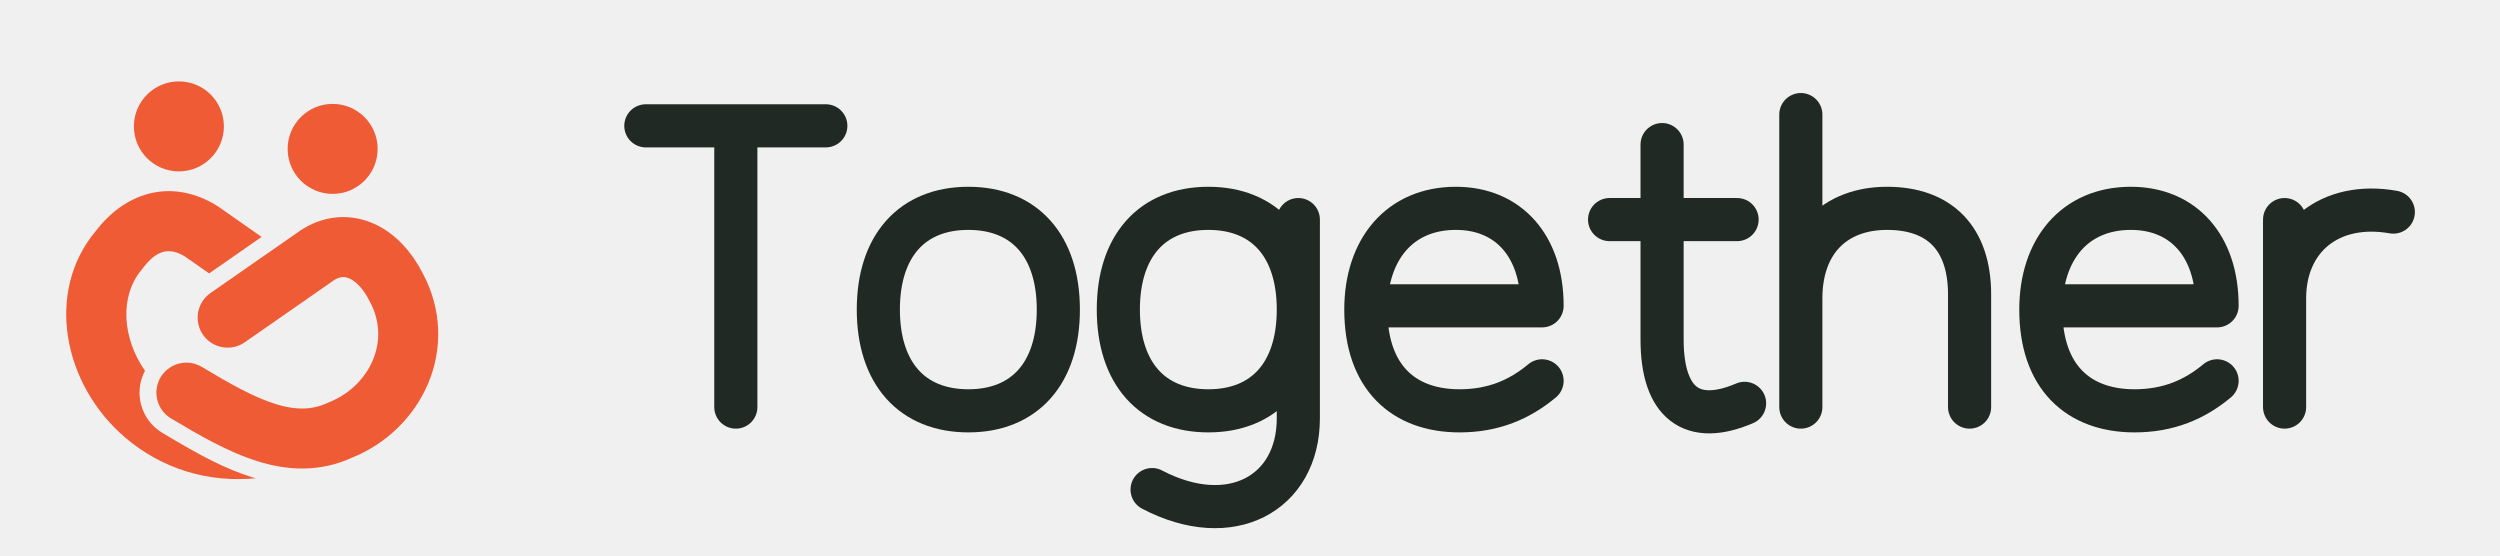
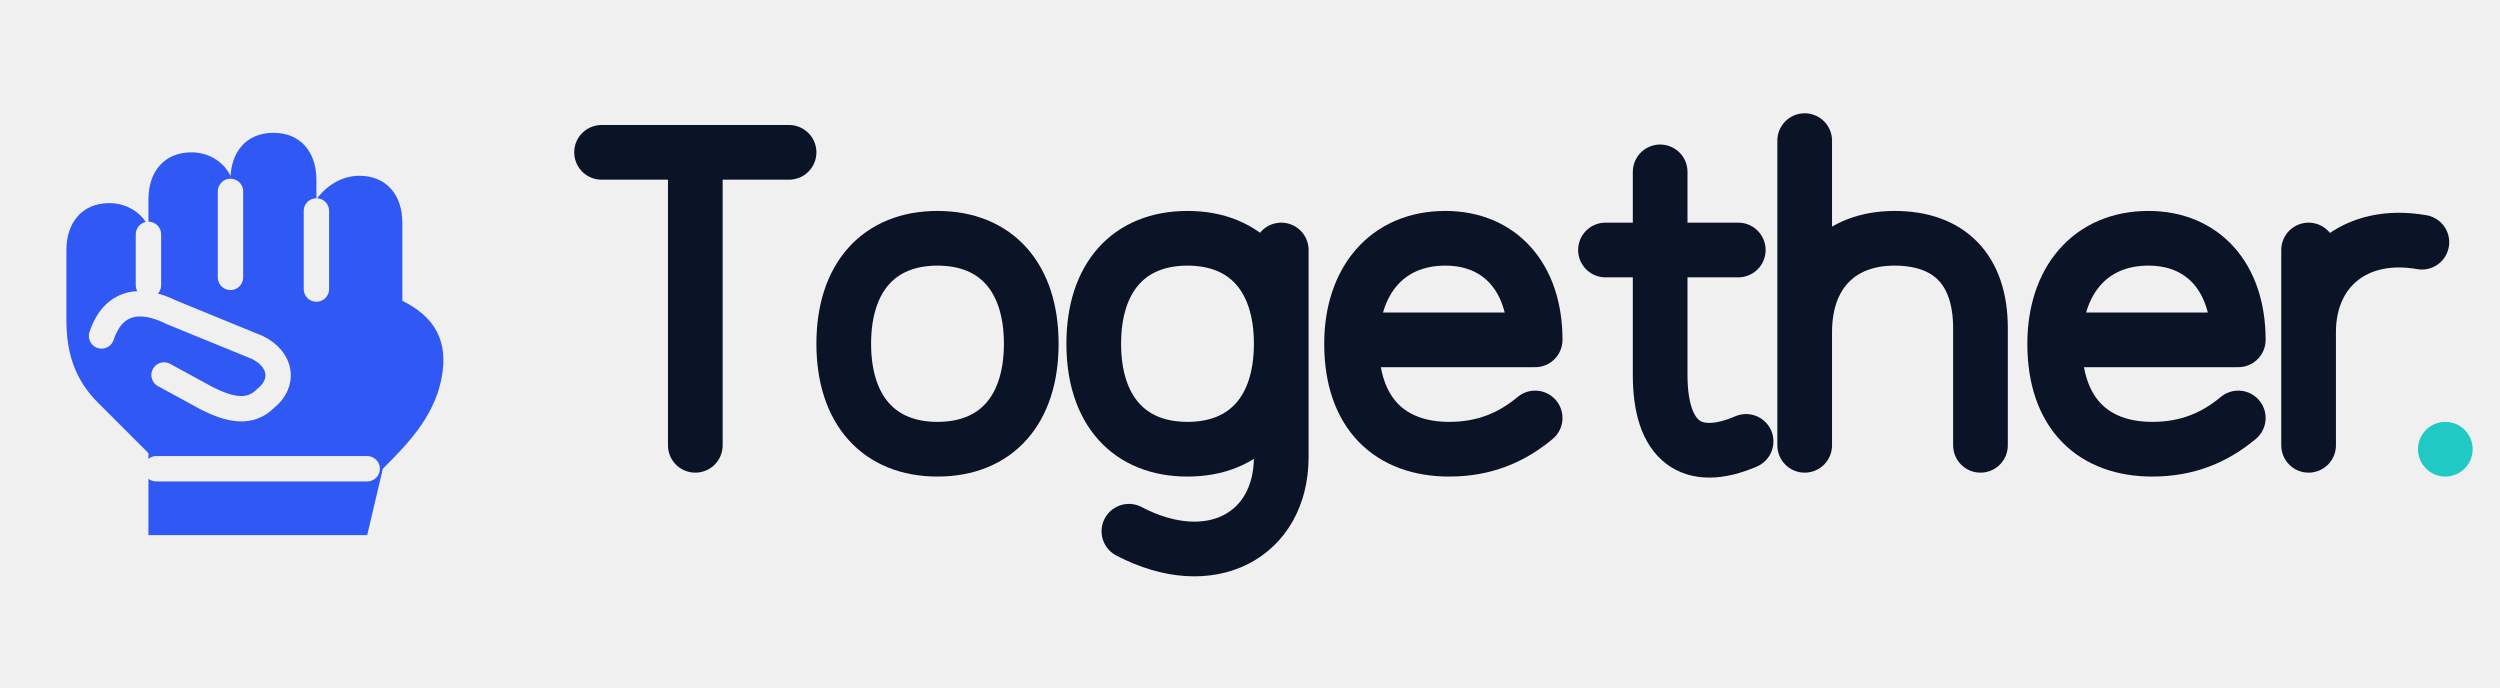
- <svg xmlns="http://www.w3.org/2000/svg" width="720" height="160" viewBox="0 0 720 160" role="img" aria-labelledby="wordmark-title wordmark-desc">
-   <g transform="translate(4 4) scale(1.08)">
-     <g fill="#ef5b35">
-       <circle cx="44" cy="30" r="12" />
-       <circle cx="85" cy="36" r="12" />
-       <path d="M54.24 51.216C54.358 51.29 54.474 51.366 54.588 51.446L66.055 59.474L52.062 69.208L45.649 64.719C41.44 62.136 38.024 62.968 34.4 67.8C34.306 67.925 34.208 68.048 34.107 68.168C28.142 75.217 28.848 86.401 34.961 95.169C31.862 100.995 33.846 108.285 39.569 111.719C50.17 118.079 56.446 121.329 63.496 123.548C63.84 123.656 64.183 123.761 64.521 123.83C52.014 125.054 39.708 121.463 29.832 113.107C12.989 98.855 8.304 73.99 21.832 57.913C30.289 46.861 42.758 44.04 54.24 51.216ZM21.832 57.913C21.751 58 21.675 58.1 21.6 58.2L21.893 57.833C21.871 57.858 21.849 57.885 21.832 57.913Z" />
-     </g>
-     <g fill="none" stroke="#ef5b35" stroke-width="16" stroke-linecap="round" stroke-linejoin="round">
-       <path d="M57 81 80 65C88 59 97 63 102 73 110 88 102 105 87 111 74 117 61 110 46 101" />
-     </g>
+ <svg xmlns="http://www.w3.org/2000/svg" width="720" height="198" viewBox="0 0 640 176" role="img" aria-labelledby="word-title">
+   <g transform="translate(0 22)">
+     <defs>
+       <mask id="together-word">
+         <path fill="white" d="M0 0h128v128H0z" />
+         <g fill="none" stroke="black" stroke-width="6.5" stroke-linecap="round" stroke-linejoin="round">
+           <path d="M38 38V51M59 27V49M81 32V52" />
+           <path d="M26 64C29 55 36 54 44 58L66 67C72 70 73 76 68 80 64 84 59 83 53 80L42 74" />
+           <path d="M40 98H94" />
+         </g>
+       </mask>
+     </defs>
+     <path d="M38 115V94L25 81C19 75 17 68 17 60V42C17 35 21 30 28 30 32 30 36 32 38 36V29C38 22 42 17 49 17 53 17 57 19 59 23V24C59 17 63 12 70 12 77 12 81 17 81 24V29C84 25 88 23 92 23 99 23 103 28 103 35V55C111 59 115 65 113 75 111 85 104 92 98 98L94 115Z" fill="#3058f4" mask="url(#together-word)" />
  </g>
-   <g transform="translate(186 33) scale(1.08)">
-     <g fill="none" stroke="#202923" stroke-width="11.5" stroke-linecap="round" stroke-linejoin="round">
+   <g transform="translate(154 36)">
+     <g fill="none" stroke="#0b1426" stroke-width="14" stroke-linecap="round" stroke-linejoin="round">
      <path transform="translate(0 0)" d="M0 3H48M24 3V78" />
      <path transform="translate(62 0)" d="M48 52C48 35 39 25 24 25S0 35 0 52 9 79 24 79 48 69 48 52Z" />
      <path transform="translate(126 0)" d="M48 28V81C48 101 30 111 9 100M48 52C48 35 39 25 24 25S0 35 0 52 9 79 24 79 48 69 48 52Z" />
      <path transform="translate(192 0)" d="M1 51H47C47 35 38 25 24 25 9 25 0 36 0 52 0 70 10 79 25 79 34 79 41 76 47 71" />
      <path transform="translate(257 0)" d="M14 8V60C14 77 22 83 36 77M0 28H34" />
      <path transform="translate(308 0)" d="M0 0V78M0 49C0 34 9 25 23 25 37 25 45 33 45 48V78" />
      <path transform="translate(372 0)" d="M1 51H47C47 35 38 25 24 25 9 25 0 36 0 52 0 70 10 79 25 79 34 79 41 76 47 71" />
      <path transform="translate(437 0)" d="M0 28V78M0 49C0 33 12 23 29 26" />
    </g>
  </g>
+   <circle cx="626" cy="115" r="7" fill="#21c9c4" />
</svg>
